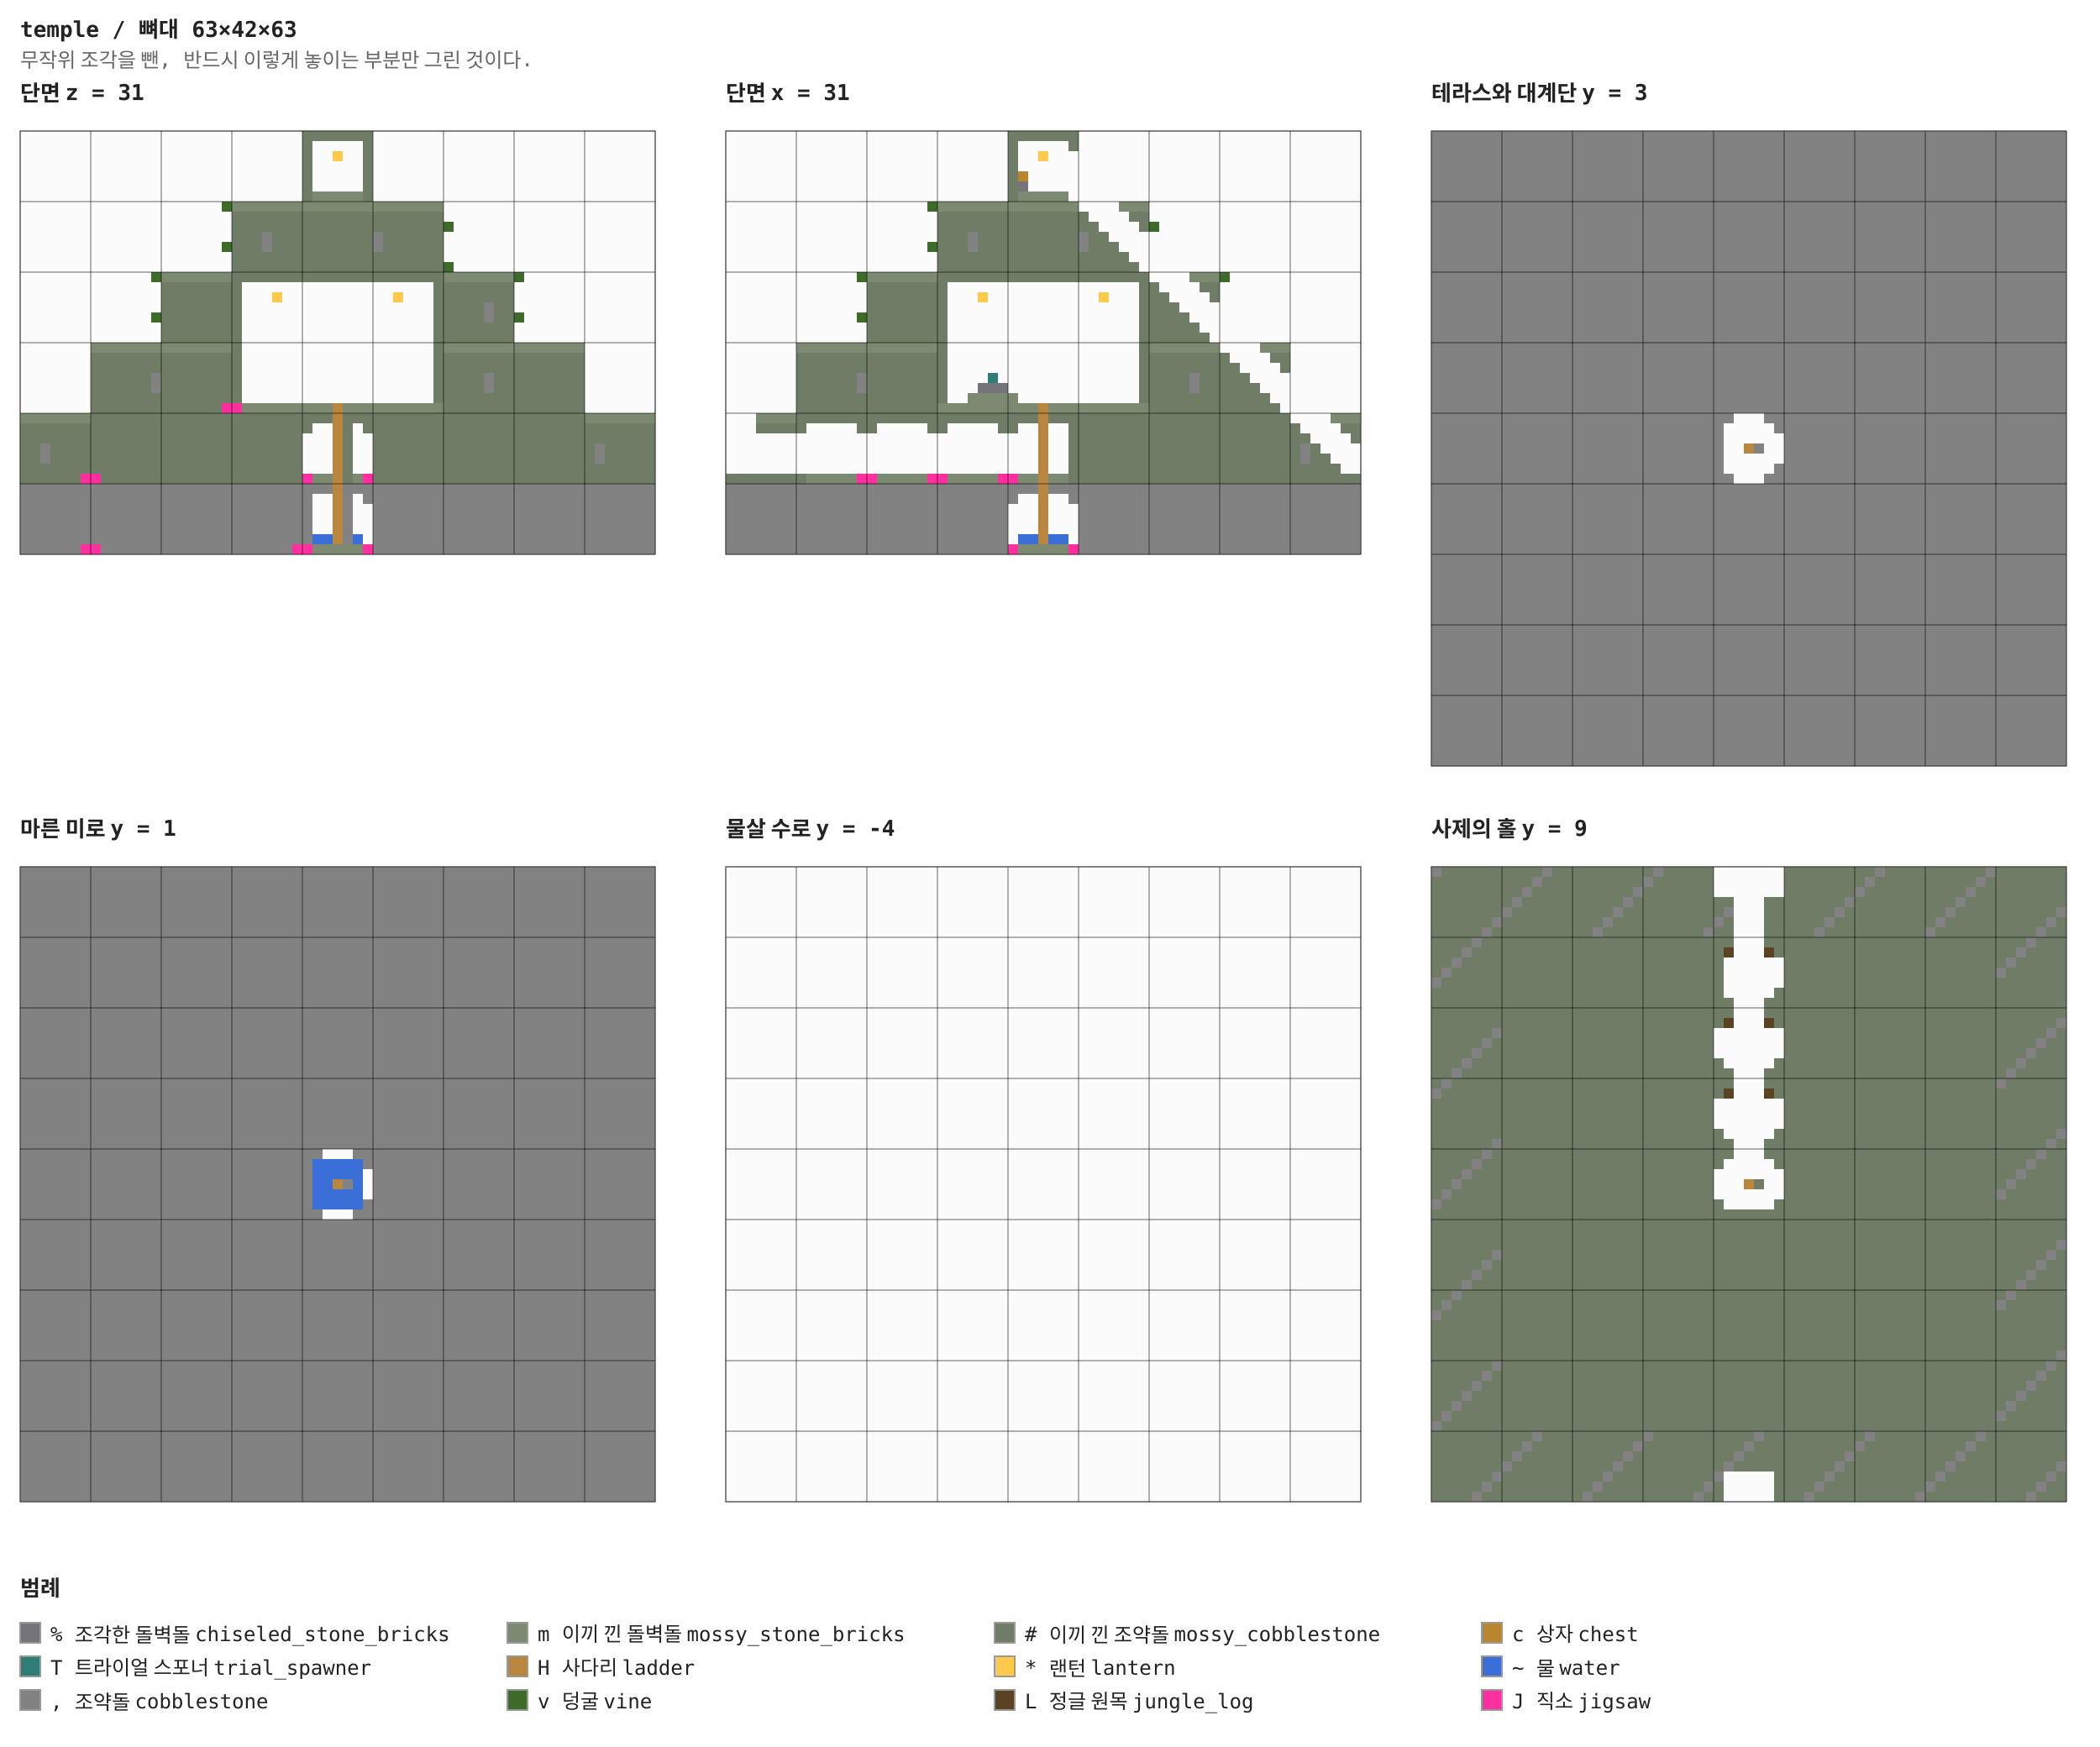
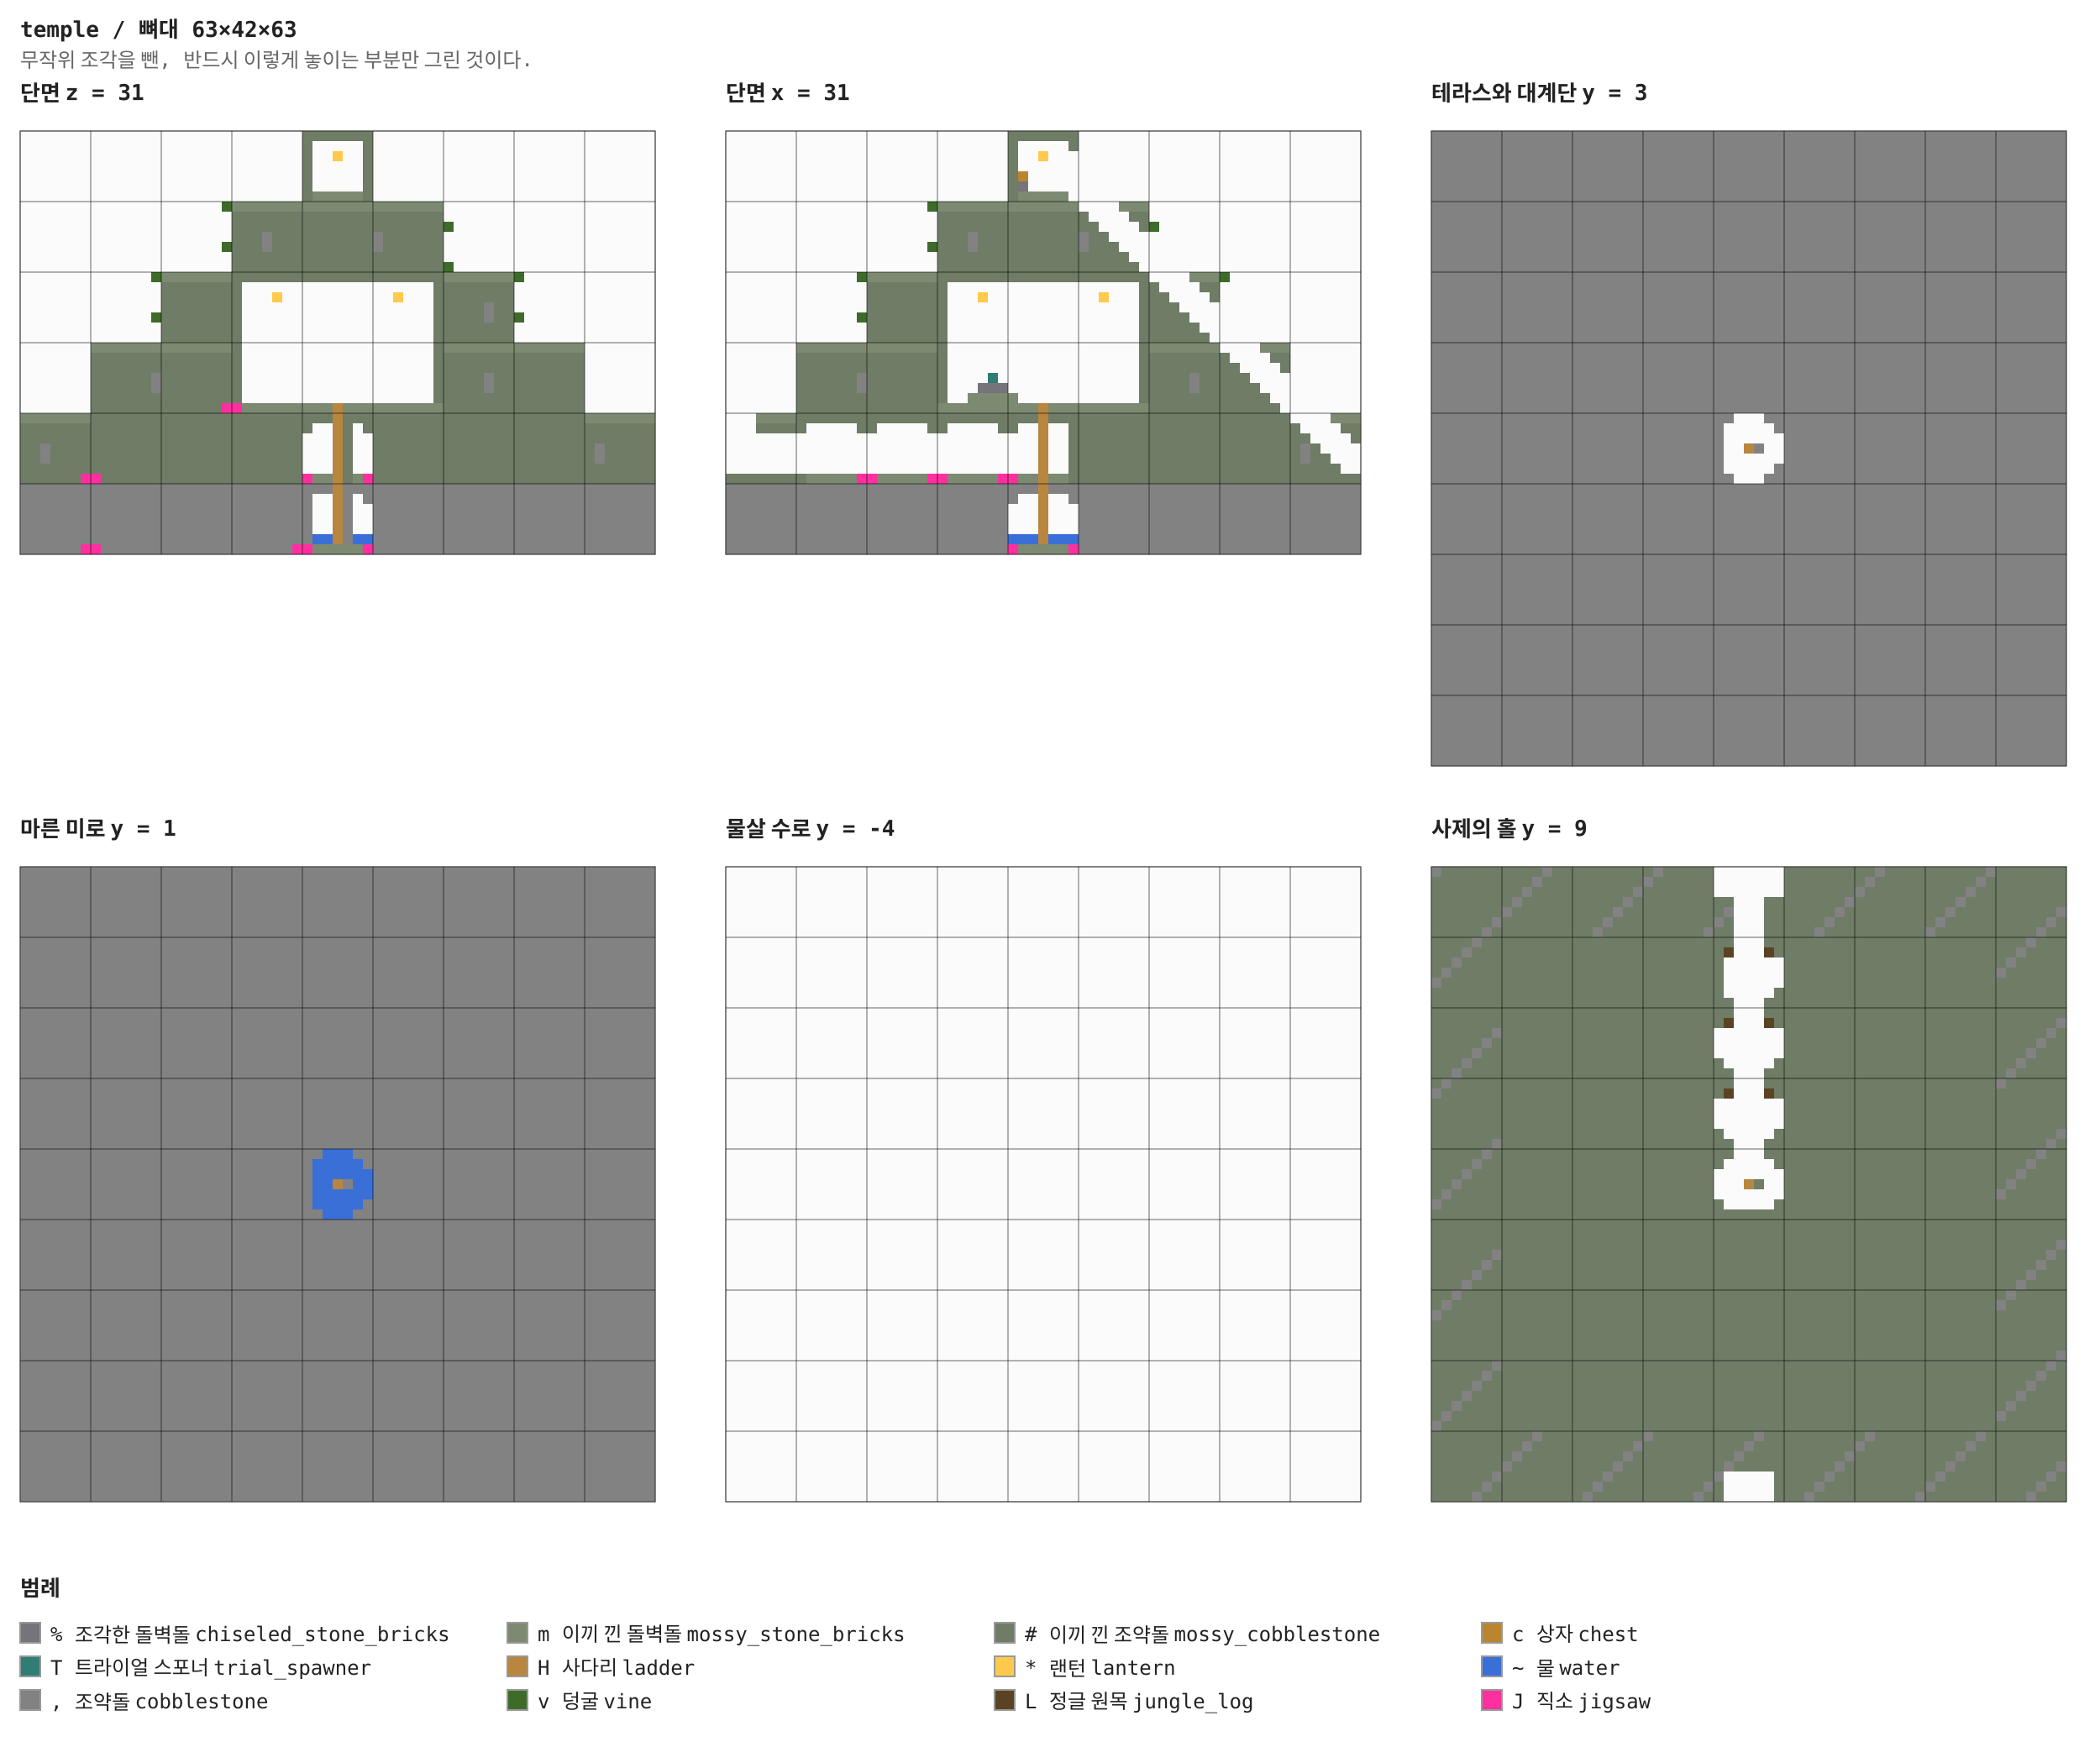
<svg xmlns="http://www.w3.org/2000/svg" width="1250" height="1040" viewBox="0 0 1250 1040" shape-rendering="crispEdges" font-family="Consolas,'Malgun Gothic','Noto Sans KR',monospace">
  <style>text{fill:#222;shape-rendering:auto}.cap{font-size:13px;font-weight:bold}.leg{font-size:12px}.sub{font-size:12px;fill:#666}.tick{font-size:8px;fill:#999;text-anchor:middle}.arrow{font-size:10px;fill:#fff;text-anchor:middle}.fine{stroke:#000;stroke-opacity:.07;stroke-width:1;fill:none}.grid{stroke:#000;stroke-opacity:.30;stroke-width:1}</style>
  <rect width="100%" height="100%" fill="#fff" />
  <text x="12" y="22" class="cap" font-size="16">temple / 뼈대   63×42×63</text>
  <text x="12" y="40" class="sub">무작위 조각을 뺀, 반드시 이렇게 놓이는 부분만 그린 것이다.</text>
  <text x="12" y="60" class="cap">단면 z = 31</text>
  <rect x="12" y="78" width="378" height="252" fill="#fbfbfb" stroke="#bbb" />
  <path transform="translate(12,78) scale(6)" fill="#6f7c66" d="M28 0h7v1h-7zM28 1h1v1h-1zM34 1h1v1h-1zM28 2h1v1h-1zM34 2h1v1h-1zM28 3h1v1h-1zM34 3h1v1h-1zM28 4h1v1h-1zM34 4h1v1h-1zM28 5h1v1h-1zM34 5h1v1h-1zM28 6h1v1h-1zM34 6h1v1h-1zM21 8h21v1h-21zM21 9h21v1h-21zM21 10h3v1h-3zM25 10h10v1h-10zM36 10h6v1h-6zM21 11h3v1h-3zM25 11h10v1h-10zM36 11h6v1h-6zM21 12h21v1h-21zM21 13h21v1h-21zM21 14h21v1h-21zM14 15h8v1h-8zM41 15h8v1h-8zM14 16h8v1h-8zM41 16h8v1h-8zM14 17h8v1h-8zM41 17h5v1h-5zM47 17h2v1h-2zM14 18h8v1h-8zM41 18h5v1h-5zM47 18h2v1h-2zM14 19h8v1h-8zM41 19h8v1h-8zM14 20h8v1h-8zM41 20h8v1h-8zM21 21h1v1h-1zM41 21h1v1h-1zM7 22h15v1h-15zM41 22h15v1h-15zM7 23h15v1h-15zM41 23h15v1h-15zM7 24h6v1h-6zM14 24h8v1h-8zM41 24h5v1h-5zM47 24h9v1h-9zM7 25h6v1h-6zM14 25h8v1h-8zM41 25h5v1h-5zM47 25h9v1h-9zM7 26h15v1h-15zM41 26h15v1h-15zM7 27h13v1h-13zM42 27h14v1h-14zM7 28h24v1h-24zM32 28h24v1h-24zM0 29h29v1h-29zM32 29h1v1h-1zM34 29h29v1h-29zM0 30h28v1h-28zM32 30h1v1h-1zM35 30h28v1h-28zM0 31h2v1h-2zM3 31h25v1h-25zM32 31h1v1h-1zM35 31h22v1h-22zM58 31h5v1h-5zM0 32h2v1h-2zM3 32h25v1h-25zM32 32h1v1h-1zM35 32h22v1h-22zM58 32h5v1h-5zM0 33h28v1h-28zM32 33h1v1h-1zM35 33h28v1h-28zM0 34h6v1h-6zM8 34h20v1h-20zM32 34h1v1h-1zM35 34h28v1h-28z" />
  <path transform="translate(12,78) scale(6)" fill="#ffc94d" d="M31 2h1v1h-1zM25 16h1v1h-1zM37 16h1v1h-1z" />
  <path transform="translate(12,78) scale(6)" fill="#7c8a72" d="M29 6h5v1h-5zM21 7h21v1h-21zM14 14h7v1h-7zM42 14h7v1h-7zM7 21h14v1h-14zM42 21h14v1h-14zM22 27h9v1h-9zM32 27h10v1h-10zM0 28h7v1h-7zM56 28h7v1h-7zM29 34h2v1h-2zM33 34h1v1h-1zM29 41h5v1h-5z" />
  <path transform="translate(12,78) scale(6)" fill="#3f6b2a" d="M20 7h1v1h-1zM42 9h1v1h-1zM20 11h1v1h-1zM42 13h1v1h-1zM13 14h1v1h-1zM49 14h1v1h-1zM13 18h1v1h-1zM49 18h1v1h-1z" />
  <path transform="translate(12,78) scale(6)" fill="#828282" d="M24 10h1v1h-1zM35 10h1v1h-1zM24 11h1v1h-1zM35 11h1v1h-1zM46 17h1v1h-1zM46 18h1v1h-1zM13 24h1v1h-1zM46 24h1v1h-1zM13 25h1v1h-1zM46 25h1v1h-1zM2 31h1v1h-1zM57 31h1v1h-1zM2 32h1v1h-1zM57 32h1v1h-1zM0 35h31v1h-31zM32 35h31v1h-31zM0 36h29v1h-29zM32 36h1v1h-1zM34 36h29v1h-29zM0 37h29v1h-29zM32 37h1v1h-1zM35 37h28v1h-28zM0 38h29v1h-29zM32 38h1v1h-1zM35 38h28v1h-28zM0 39h29v1h-29zM32 39h1v1h-1zM35 39h28v1h-28zM0 40h29v1h-29zM32 40h1v1h-1zM35 40h28v1h-28zM0 41h6v1h-6zM8 41h19v1h-19zM35 41h28v1h-28z" />
  <path transform="translate(12,78) scale(6)" fill="#ff2fa0" d="M20 27h2v1h-2zM6 34h2v1h-2zM28 34h1v1h-1zM34 34h1v1h-1zM6 41h2v1h-2zM27 41h2v1h-2zM34 41h1v1h-1z" />
  <path transform="translate(12,78) scale(6)" fill="#b8863f" d="M31 27h1v1h-1zM31 28h1v1h-1zM31 29h1v1h-1zM31 30h1v1h-1zM31 31h1v1h-1zM31 32h1v1h-1zM31 33h1v1h-1zM31 34h1v1h-1zM31 35h1v1h-1zM31 36h1v1h-1zM31 37h1v1h-1zM31 38h1v1h-1zM31 39h1v1h-1zM31 40h1v1h-1z" />
-   <path transform="translate(12,78) scale(6)" fill="#3a6fd8" d="M29 40h2v1h-2zM33 40h1v1h-1z" />
+   <path transform="translate(12,78) scale(6)" fill="#3a6fd8" d="M29 40h2v1h-2zM33 40h2v1h-2z" />
  <line x1="12" y1="78" x2="12" y2="330" class="grid" />
  <line x1="54" y1="78" x2="54" y2="330" class="grid" />
  <line x1="96" y1="78" x2="96" y2="330" class="grid" />
  <line x1="138" y1="78" x2="138" y2="330" class="grid" />
  <line x1="180" y1="78" x2="180" y2="330" class="grid" />
  <line x1="222" y1="78" x2="222" y2="330" class="grid" />
  <line x1="264" y1="78" x2="264" y2="330" class="grid" />
  <line x1="306" y1="78" x2="306" y2="330" class="grid" />
  <line x1="348" y1="78" x2="348" y2="330" class="grid" />
  <line x1="390" y1="78" x2="390" y2="330" class="grid" />
  <line x1="12" y1="78" x2="390" y2="78" class="grid" />
  <line x1="12" y1="120" x2="390" y2="120" class="grid" />
  <line x1="12" y1="162" x2="390" y2="162" class="grid" />
  <line x1="12" y1="204" x2="390" y2="204" class="grid" />
  <line x1="12" y1="246" x2="390" y2="246" class="grid" />
  <line x1="12" y1="288" x2="390" y2="288" class="grid" />
  <line x1="12" y1="330" x2="390" y2="330" class="grid" />
  <text x="432" y="60" class="cap">단면 x = 31</text>
  <rect x="432" y="78" width="378" height="252" fill="#fbfbfb" stroke="#bbb" />
  <path transform="translate(432,78) scale(6)" fill="#6f7c66" d="M28 0h7v1h-7zM28 1h1v1h-1zM34 1h1v1h-1zM28 2h1v1h-1zM28 3h1v1h-1zM28 4h1v1h-1zM28 5h1v1h-1zM28 6h1v1h-1zM21 8h15v1h-15zM40 8h2v1h-2zM21 9h16v1h-16zM41 9h1v1h-1zM21 10h3v1h-3zM25 10h10v1h-10zM36 10h2v1h-2zM21 11h3v1h-3zM25 11h10v1h-10zM36 11h3v1h-3zM21 12h19v1h-19zM21 13h20v1h-20zM21 14h21v1h-21zM14 15h8v1h-8zM41 15h2v1h-2zM47 15h2v1h-2zM14 16h8v1h-8zM41 16h3v1h-3zM48 16h1v1h-1zM14 17h8v1h-8zM41 17h4v1h-4zM14 18h8v1h-8zM41 18h5v1h-5zM14 19h8v1h-8zM41 19h6v1h-6zM14 20h8v1h-8zM41 20h7v1h-7zM21 21h1v1h-1zM41 21h1v1h-1zM7 22h15v1h-15zM41 22h9v1h-9zM54 22h2v1h-2zM7 23h15v1h-15zM41 23h10v1h-10zM55 23h1v1h-1zM7 24h6v1h-6zM14 24h8v1h-8zM41 24h5v1h-5zM47 24h5v1h-5zM7 25h6v1h-6zM14 25h8v1h-8zM41 25h5v1h-5zM47 25h6v1h-6zM7 26h15v1h-15zM41 26h13v1h-13zM7 27h14v1h-14zM42 27h13v1h-13zM7 28h24v1h-24zM32 28h24v1h-24zM3 29h5v1h-5zM13 29h2v1h-2zM20 29h2v1h-2zM27 29h2v1h-2zM34 29h23v1h-23zM61 29h2v1h-2zM34 30h24v1h-24zM62 30h1v1h-1zM34 31h23v1h-23zM58 31h1v1h-1zM34 32h23v1h-23zM58 32h2v1h-2zM34 33h27v1h-27zM0 34h8v1h-8zM34 34h29v1h-29z" />
  <path transform="translate(432,78) scale(6)" fill="#ffc94d" d="M31 2h1v1h-1zM25 16h1v1h-1zM37 16h1v1h-1z" />
  <path transform="translate(432,78) scale(6)" fill="#b9852f" d="M29 4h1v1h-1z" />
  <path transform="translate(432,78) scale(6)" fill="#74747a" d="M29 5h1v1h-1zM25 25h3v1h-3z" />
  <path transform="translate(432,78) scale(6)" fill="#7c8a72" d="M29 6h5v1h-5zM21 7h14v1h-14zM39 7h3v1h-3zM14 14h7v1h-7zM46 14h3v1h-3zM7 21h14v1h-14zM42 21h7v1h-7zM53 21h3v1h-3zM24 26h5v1h-5zM21 27h10v1h-10zM32 27h10v1h-10zM3 28h4v1h-4zM60 28h3v1h-3zM8 34h5v1h-5zM15 34h5v1h-5zM22 34h5v1h-5zM29 34h2v1h-2zM32 34h2v1h-2zM29 41h5v1h-5z" />
  <path transform="translate(432,78) scale(6)" fill="#3f6b2a" d="M20 7h1v1h-1zM42 9h1v1h-1zM20 11h1v1h-1zM13 14h1v1h-1zM49 14h1v1h-1zM13 18h1v1h-1z" />
  <path transform="translate(432,78) scale(6)" fill="#828282" d="M24 10h1v1h-1zM35 10h1v1h-1zM24 11h1v1h-1zM35 11h1v1h-1zM13 24h1v1h-1zM46 24h1v1h-1zM13 25h1v1h-1zM46 25h1v1h-1zM57 31h1v1h-1zM57 32h1v1h-1zM0 35h31v1h-31zM32 35h31v1h-31zM0 36h29v1h-29zM34 36h29v1h-29zM0 37h28v1h-28zM35 37h28v1h-28zM0 38h28v1h-28zM35 38h28v1h-28zM0 39h28v1h-28zM35 39h28v1h-28zM0 40h28v1h-28zM35 40h28v1h-28zM0 41h28v1h-28zM35 41h28v1h-28z" />
  <path transform="translate(432,78) scale(6)" fill="#2f7d74" d="M26 24h1v1h-1z" />
  <path transform="translate(432,78) scale(6)" fill="#b8863f" d="M31 27h1v1h-1zM31 28h1v1h-1zM31 29h1v1h-1zM31 30h1v1h-1zM31 31h1v1h-1zM31 32h1v1h-1zM31 33h1v1h-1zM31 34h1v1h-1zM31 35h1v1h-1zM31 36h1v1h-1zM31 37h1v1h-1zM31 38h1v1h-1zM31 39h1v1h-1zM31 40h1v1h-1z" />
  <path transform="translate(432,78) scale(6)" fill="#ff2fa0" d="M13 34h2v1h-2zM20 34h2v1h-2zM27 34h2v1h-2zM28 41h1v1h-1zM34 41h1v1h-1z" />
-   <path transform="translate(432,78) scale(6)" fill="#3a6fd8" d="M29 40h2v1h-2zM32 40h2v1h-2z" />
+   <path transform="translate(432,78) scale(6)" fill="#3a6fd8" d="M28 40h3v1h-3zM32 40h3v1h-3z" />
  <line x1="432" y1="78" x2="432" y2="330" class="grid" />
  <line x1="474" y1="78" x2="474" y2="330" class="grid" />
  <line x1="516" y1="78" x2="516" y2="330" class="grid" />
  <line x1="558" y1="78" x2="558" y2="330" class="grid" />
  <line x1="600" y1="78" x2="600" y2="330" class="grid" />
  <line x1="642" y1="78" x2="642" y2="330" class="grid" />
  <line x1="684" y1="78" x2="684" y2="330" class="grid" />
  <line x1="726" y1="78" x2="726" y2="330" class="grid" />
  <line x1="768" y1="78" x2="768" y2="330" class="grid" />
  <line x1="810" y1="78" x2="810" y2="330" class="grid" />
  <line x1="432" y1="78" x2="810" y2="78" class="grid" />
  <line x1="432" y1="120" x2="810" y2="120" class="grid" />
  <line x1="432" y1="162" x2="810" y2="162" class="grid" />
  <line x1="432" y1="204" x2="810" y2="204" class="grid" />
  <line x1="432" y1="246" x2="810" y2="246" class="grid" />
  <line x1="432" y1="288" x2="810" y2="288" class="grid" />
  <line x1="432" y1="330" x2="810" y2="330" class="grid" />
  <text x="852" y="60" class="cap">테라스와 대계단  y = 3</text>
  <rect x="852" y="78" width="378" height="378" fill="#fbfbfb" stroke="#bbb" />
  <path transform="translate(852,78) scale(6)" fill="#828282" d="M0 0h63v1h-63zM0 1h63v1h-63zM0 2h63v1h-63zM0 3h63v1h-63zM0 4h63v1h-63zM0 5h63v1h-63zM0 6h63v1h-63zM0 7h63v1h-63zM0 8h63v1h-63zM0 9h63v1h-63zM0 10h63v1h-63zM0 11h63v1h-63zM0 12h63v1h-63zM0 13h63v1h-63zM0 14h63v1h-63zM0 15h63v1h-63zM0 16h63v1h-63zM0 17h63v1h-63zM0 18h63v1h-63zM0 19h63v1h-63zM0 20h63v1h-63zM0 21h63v1h-63zM0 22h63v1h-63zM0 23h63v1h-63zM0 24h63v1h-63zM0 25h63v1h-63zM0 26h63v1h-63zM0 27h63v1h-63zM0 28h30v1h-30zM33 28h30v1h-30zM0 29h29v1h-29zM34 29h29v1h-29zM0 30h29v1h-29zM35 30h28v1h-28zM0 31h29v1h-29zM32 31h1v1h-1zM35 31h28v1h-28zM0 32h29v1h-29zM35 32h28v1h-28zM0 33h29v1h-29zM34 33h29v1h-29zM0 34h30v1h-30zM33 34h30v1h-30zM0 35h63v1h-63zM0 36h63v1h-63zM0 37h63v1h-63zM0 38h63v1h-63zM0 39h63v1h-63zM0 40h63v1h-63zM0 41h63v1h-63zM0 42h63v1h-63zM0 43h63v1h-63zM0 44h63v1h-63zM0 45h63v1h-63zM0 46h63v1h-63zM0 47h63v1h-63zM0 48h63v1h-63zM0 49h63v1h-63zM0 50h63v1h-63zM0 51h63v1h-63zM0 52h63v1h-63zM0 53h63v1h-63zM0 54h63v1h-63zM0 55h63v1h-63zM0 56h63v1h-63zM0 57h63v1h-63zM0 58h63v1h-63zM0 59h63v1h-63zM0 60h63v1h-63zM0 61h63v1h-63zM0 62h63v1h-63z" />
  <path transform="translate(852,78) scale(6)" fill="#b8863f" d="M31 31h1v1h-1z" />
  <line x1="852" y1="78" x2="852" y2="456" class="grid" />
  <line x1="894" y1="78" x2="894" y2="456" class="grid" />
  <line x1="936" y1="78" x2="936" y2="456" class="grid" />
  <line x1="978" y1="78" x2="978" y2="456" class="grid" />
  <line x1="1020" y1="78" x2="1020" y2="456" class="grid" />
  <line x1="1062" y1="78" x2="1062" y2="456" class="grid" />
  <line x1="1104" y1="78" x2="1104" y2="456" class="grid" />
  <line x1="1146" y1="78" x2="1146" y2="456" class="grid" />
  <line x1="1188" y1="78" x2="1188" y2="456" class="grid" />
  <line x1="1230" y1="78" x2="1230" y2="456" class="grid" />
  <line x1="852" y1="78" x2="1230" y2="78" class="grid" />
  <line x1="852" y1="120" x2="1230" y2="120" class="grid" />
  <line x1="852" y1="162" x2="1230" y2="162" class="grid" />
  <line x1="852" y1="204" x2="1230" y2="204" class="grid" />
  <line x1="852" y1="246" x2="1230" y2="246" class="grid" />
  <line x1="852" y1="288" x2="1230" y2="288" class="grid" />
  <line x1="852" y1="330" x2="1230" y2="330" class="grid" />
  <line x1="852" y1="372" x2="1230" y2="372" class="grid" />
  <line x1="852" y1="414" x2="1230" y2="414" class="grid" />
  <line x1="852" y1="456" x2="1230" y2="456" class="grid" />
  <text x="12" y="498" class="cap">마른 미로  y = 1</text>
  <rect x="12" y="516" width="378" height="378" fill="#fbfbfb" stroke="#bbb" />
  <path transform="translate(12,516) scale(6)" fill="#828282" d="M0 0h63v1h-63zM0 1h63v1h-63zM0 2h63v1h-63zM0 3h63v1h-63zM0 4h63v1h-63zM0 5h63v1h-63zM0 6h63v1h-63zM0 7h63v1h-63zM0 8h63v1h-63zM0 9h63v1h-63zM0 10h63v1h-63zM0 11h63v1h-63zM0 12h63v1h-63zM0 13h63v1h-63zM0 14h63v1h-63zM0 15h63v1h-63zM0 16h63v1h-63zM0 17h63v1h-63zM0 18h63v1h-63zM0 19h63v1h-63zM0 20h63v1h-63zM0 21h63v1h-63zM0 22h63v1h-63zM0 23h63v1h-63zM0 24h63v1h-63zM0 25h63v1h-63zM0 26h63v1h-63zM0 27h63v1h-63zM0 28h30v1h-30zM33 28h30v1h-30zM0 29h29v1h-29zM34 29h29v1h-29zM0 30h29v1h-29zM35 30h28v1h-28zM0 31h29v1h-29zM32 31h1v1h-1zM35 31h28v1h-28zM0 32h29v1h-29zM35 32h28v1h-28zM0 33h29v1h-29zM34 33h29v1h-29zM0 34h30v1h-30zM33 34h30v1h-30zM0 35h63v1h-63zM0 36h63v1h-63zM0 37h63v1h-63zM0 38h63v1h-63zM0 39h63v1h-63zM0 40h63v1h-63zM0 41h63v1h-63zM0 42h63v1h-63zM0 43h63v1h-63zM0 44h63v1h-63zM0 45h63v1h-63zM0 46h63v1h-63zM0 47h63v1h-63zM0 48h63v1h-63zM0 49h63v1h-63zM0 50h63v1h-63zM0 51h63v1h-63zM0 52h63v1h-63zM0 53h63v1h-63zM0 54h63v1h-63zM0 55h63v1h-63zM0 56h63v1h-63zM0 57h63v1h-63zM0 58h63v1h-63zM0 59h63v1h-63zM0 60h63v1h-63zM0 61h63v1h-63zM0 62h63v1h-63z" />
-   <path transform="translate(12,516) scale(6)" fill="#3a6fd8" d="M29 29h5v1h-5zM29 30h5v1h-5zM29 31h2v1h-2zM33 31h1v1h-1zM29 32h5v1h-5zM29 33h5v1h-5z" />
+   <path transform="translate(12,516) scale(6)" fill="#3a6fd8" d="M30 28h3v1h-3zM29 29h5v1h-5zM29 30h6v1h-6zM29 31h2v1h-2zM33 31h2v1h-2zM29 32h6v1h-6zM29 33h5v1h-5zM30 34h3v1h-3z" />
  <path transform="translate(12,516) scale(6)" fill="#b8863f" d="M31 31h1v1h-1z" />
  <line x1="12" y1="516" x2="12" y2="894" class="grid" />
  <line x1="54" y1="516" x2="54" y2="894" class="grid" />
  <line x1="96" y1="516" x2="96" y2="894" class="grid" />
  <line x1="138" y1="516" x2="138" y2="894" class="grid" />
  <line x1="180" y1="516" x2="180" y2="894" class="grid" />
  <line x1="222" y1="516" x2="222" y2="894" class="grid" />
  <line x1="264" y1="516" x2="264" y2="894" class="grid" />
  <line x1="306" y1="516" x2="306" y2="894" class="grid" />
  <line x1="348" y1="516" x2="348" y2="894" class="grid" />
  <line x1="390" y1="516" x2="390" y2="894" class="grid" />
  <line x1="12" y1="516" x2="390" y2="516" class="grid" />
  <line x1="12" y1="558" x2="390" y2="558" class="grid" />
  <line x1="12" y1="600" x2="390" y2="600" class="grid" />
  <line x1="12" y1="642" x2="390" y2="642" class="grid" />
  <line x1="12" y1="684" x2="390" y2="684" class="grid" />
  <line x1="12" y1="726" x2="390" y2="726" class="grid" />
  <line x1="12" y1="768" x2="390" y2="768" class="grid" />
  <line x1="12" y1="810" x2="390" y2="810" class="grid" />
  <line x1="12" y1="852" x2="390" y2="852" class="grid" />
  <line x1="12" y1="894" x2="390" y2="894" class="grid" />
  <text x="432" y="498" class="cap">물살 수로  y = -4</text>
  <rect x="432" y="516" width="378" height="378" fill="#fbfbfb" stroke="#bbb" />
  <line x1="432" y1="516" x2="432" y2="894" class="grid" />
  <line x1="474" y1="516" x2="474" y2="894" class="grid" />
  <line x1="516" y1="516" x2="516" y2="894" class="grid" />
  <line x1="558" y1="516" x2="558" y2="894" class="grid" />
  <line x1="600" y1="516" x2="600" y2="894" class="grid" />
  <line x1="642" y1="516" x2="642" y2="894" class="grid" />
  <line x1="684" y1="516" x2="684" y2="894" class="grid" />
  <line x1="726" y1="516" x2="726" y2="894" class="grid" />
  <line x1="768" y1="516" x2="768" y2="894" class="grid" />
  <line x1="810" y1="516" x2="810" y2="894" class="grid" />
  <line x1="432" y1="516" x2="810" y2="516" class="grid" />
  <line x1="432" y1="558" x2="810" y2="558" class="grid" />
  <line x1="432" y1="600" x2="810" y2="600" class="grid" />
  <line x1="432" y1="642" x2="810" y2="642" class="grid" />
  <line x1="432" y1="684" x2="810" y2="684" class="grid" />
  <line x1="432" y1="726" x2="810" y2="726" class="grid" />
  <line x1="432" y1="768" x2="810" y2="768" class="grid" />
  <line x1="432" y1="810" x2="810" y2="810" class="grid" />
  <line x1="432" y1="852" x2="810" y2="852" class="grid" />
  <line x1="432" y1="894" x2="810" y2="894" class="grid" />
  <text x="852" y="498" class="cap">사제의 홀  y = 9</text>
  <rect x="852" y="516" width="378" height="378" fill="#fbfbfb" stroke="#bbb" />
  <path transform="translate(852,516) scale(6)" fill="#828282" d="M0 0h1v1h-1zM11 0h1v1h-1zM22 0h1v1h-1zM44 0h1v1h-1zM55 0h1v1h-1zM10 1h1v1h-1zM21 1h1v1h-1zM43 1h1v1h-1zM54 1h1v1h-1zM9 2h1v1h-1zM20 2h1v1h-1zM42 2h1v1h-1zM53 2h1v1h-1zM8 3h1v1h-1zM19 3h1v1h-1zM41 3h1v1h-1zM52 3h1v1h-1zM7 4h1v1h-1zM18 4h1v1h-1zM29 4h1v1h-1zM40 4h1v1h-1zM51 4h1v1h-1zM62 4h1v1h-1zM6 5h1v1h-1zM17 5h1v1h-1zM28 5h1v1h-1zM39 5h1v1h-1zM50 5h1v1h-1zM61 5h1v1h-1zM5 6h1v1h-1zM16 6h1v1h-1zM27 6h1v1h-1zM38 6h1v1h-1zM49 6h1v1h-1zM60 6h1v1h-1zM4 7h1v1h-1zM59 7h1v1h-1zM3 8h1v1h-1zM58 8h1v1h-1zM2 9h1v1h-1zM57 9h1v1h-1zM1 10h1v1h-1zM56 10h1v1h-1zM0 11h1v1h-1zM62 15h1v1h-1zM6 16h1v1h-1zM61 16h1v1h-1zM5 17h1v1h-1zM60 17h1v1h-1zM4 18h1v1h-1zM59 18h1v1h-1zM3 19h1v1h-1zM58 19h1v1h-1zM2 20h1v1h-1zM57 20h1v1h-1zM1 21h1v1h-1zM56 21h1v1h-1zM0 22h1v1h-1zM62 26h1v1h-1zM6 27h1v1h-1zM61 27h1v1h-1zM5 28h1v1h-1zM60 28h1v1h-1zM4 29h1v1h-1zM59 29h1v1h-1zM3 30h1v1h-1zM58 30h1v1h-1zM2 31h1v1h-1zM57 31h1v1h-1zM1 32h1v1h-1zM56 32h1v1h-1zM0 33h1v1h-1zM62 37h1v1h-1zM6 38h1v1h-1zM61 38h1v1h-1zM5 39h1v1h-1zM60 39h1v1h-1zM4 40h1v1h-1zM59 40h1v1h-1zM3 41h1v1h-1zM58 41h1v1h-1zM2 42h1v1h-1zM57 42h1v1h-1zM1 43h1v1h-1zM56 43h1v1h-1zM0 44h1v1h-1zM62 48h1v1h-1zM6 49h1v1h-1zM61 49h1v1h-1zM5 50h1v1h-1zM60 50h1v1h-1zM4 51h1v1h-1zM59 51h1v1h-1zM3 52h1v1h-1zM58 52h1v1h-1zM2 53h1v1h-1zM57 53h1v1h-1zM1 54h1v1h-1zM56 54h1v1h-1zM0 55h1v1h-1zM10 56h1v1h-1zM21 56h1v1h-1zM32 56h1v1h-1zM43 56h1v1h-1zM54 56h1v1h-1zM9 57h1v1h-1zM20 57h1v1h-1zM31 57h1v1h-1zM42 57h1v1h-1zM53 57h1v1h-1zM8 58h1v1h-1zM19 58h1v1h-1zM30 58h1v1h-1zM41 58h1v1h-1zM52 58h1v1h-1zM7 59h1v1h-1zM18 59h1v1h-1zM29 59h1v1h-1zM40 59h1v1h-1zM51 59h1v1h-1zM62 59h1v1h-1zM6 60h1v1h-1zM17 60h1v1h-1zM28 60h1v1h-1zM39 60h1v1h-1zM50 60h1v1h-1zM61 60h1v1h-1zM5 61h1v1h-1zM16 61h1v1h-1zM27 61h1v1h-1zM38 61h1v1h-1zM49 61h1v1h-1zM60 61h1v1h-1zM4 62h1v1h-1zM15 62h1v1h-1zM26 62h1v1h-1zM37 62h1v1h-1zM48 62h1v1h-1zM59 62h1v1h-1z" />
  <path transform="translate(852,516) scale(6)" fill="#6f7c66" d="M1 0h10v1h-10zM12 0h10v1h-10zM23 0h5v1h-5zM35 0h9v1h-9zM45 0h10v1h-10zM56 0h7v1h-7zM0 1h10v1h-10zM11 1h10v1h-10zM22 1h6v1h-6zM35 1h8v1h-8zM44 1h10v1h-10zM55 1h8v1h-8zM0 2h9v1h-9zM10 2h10v1h-10zM21 2h7v1h-7zM35 2h7v1h-7zM43 2h10v1h-10zM54 2h9v1h-9zM0 3h8v1h-8zM9 3h10v1h-10zM20 3h10v1h-10zM33 3h8v1h-8zM42 3h10v1h-10zM53 3h10v1h-10zM0 4h7v1h-7zM8 4h10v1h-10zM19 4h10v1h-10zM33 4h7v1h-7zM41 4h10v1h-10zM52 4h10v1h-10zM0 5h6v1h-6zM7 5h10v1h-10zM18 5h10v1h-10zM29 5h1v1h-1zM33 5h6v1h-6zM40 5h10v1h-10zM51 5h10v1h-10zM62 5h1v1h-1zM0 6h5v1h-5zM6 6h10v1h-10zM17 6h10v1h-10zM28 6h2v1h-2zM33 6h5v1h-5zM39 6h10v1h-10zM50 6h10v1h-10zM61 6h2v1h-2zM0 7h4v1h-4zM5 7h25v1h-25zM33 7h26v1h-26zM60 7h3v1h-3zM0 8h3v1h-3zM4 8h25v1h-25zM34 8h24v1h-24zM59 8h4v1h-4zM0 9h2v1h-2zM3 9h26v1h-26zM35 9h22v1h-22zM58 9h5v1h-5zM0 10h1v1h-1zM2 10h27v1h-27zM35 10h21v1h-21zM57 10h6v1h-6zM1 11h28v1h-28zM35 11h28v1h-28zM0 12h29v1h-29zM34 12h29v1h-29zM0 13h30v1h-30zM33 13h30v1h-30zM0 14h30v1h-30zM33 14h30v1h-30zM0 15h29v1h-29zM34 15h28v1h-28zM0 16h6v1h-6zM7 16h21v1h-21zM35 16h26v1h-26zM62 16h1v1h-1zM0 17h5v1h-5zM6 17h22v1h-22zM35 17h25v1h-25zM61 17h2v1h-2zM0 18h4v1h-4zM5 18h23v1h-23zM35 18h24v1h-24zM60 18h3v1h-3zM0 19h3v1h-3zM4 19h25v1h-25zM34 19h24v1h-24zM59 19h4v1h-4zM0 20h2v1h-2zM3 20h27v1h-27zM33 20h24v1h-24zM58 20h5v1h-5zM0 21h1v1h-1zM2 21h28v1h-28zM33 21h23v1h-23zM57 21h6v1h-6zM1 22h28v1h-28zM34 22h29v1h-29zM0 23h28v1h-28zM35 23h28v1h-28zM0 24h28v1h-28zM35 24h28v1h-28zM0 25h28v1h-28zM35 25h28v1h-28zM0 26h29v1h-29zM34 26h28v1h-28zM0 27h6v1h-6zM7 27h23v1h-23zM33 27h28v1h-28zM62 27h1v1h-1zM0 28h5v1h-5zM6 28h24v1h-24zM33 28h27v1h-27zM61 28h2v1h-2zM0 29h4v1h-4zM5 29h24v1h-24zM34 29h25v1h-25zM60 29h3v1h-3zM0 30h3v1h-3zM4 30h24v1h-24zM35 30h23v1h-23zM59 30h4v1h-4zM0 31h2v1h-2zM3 31h25v1h-25zM32 31h1v1h-1zM35 31h22v1h-22zM58 31h5v1h-5zM0 32h1v1h-1zM2 32h26v1h-26zM35 32h21v1h-21zM57 32h6v1h-6zM1 33h28v1h-28zM34 33h29v1h-29zM0 34h63v1h-63zM0 35h63v1h-63zM0 36h63v1h-63zM0 37h62v1h-62zM0 38h6v1h-6zM7 38h54v1h-54zM62 38h1v1h-1zM0 39h5v1h-5zM6 39h54v1h-54zM61 39h2v1h-2zM0 40h4v1h-4zM5 40h54v1h-54zM60 40h3v1h-3zM0 41h3v1h-3zM4 41h54v1h-54zM59 41h4v1h-4zM0 42h2v1h-2zM3 42h54v1h-54zM58 42h5v1h-5zM0 43h1v1h-1zM2 43h54v1h-54zM57 43h6v1h-6zM1 44h62v1h-62zM0 45h63v1h-63zM0 46h63v1h-63zM0 47h63v1h-63zM0 48h62v1h-62zM0 49h6v1h-6zM7 49h54v1h-54zM62 49h1v1h-1zM0 50h5v1h-5zM6 50h54v1h-54zM61 50h2v1h-2zM0 51h4v1h-4zM5 51h54v1h-54zM60 51h3v1h-3zM0 52h3v1h-3zM4 52h54v1h-54zM59 52h4v1h-4zM0 53h2v1h-2zM3 53h54v1h-54zM58 53h5v1h-5zM0 54h1v1h-1zM2 54h54v1h-54zM57 54h6v1h-6zM1 55h62v1h-62zM0 56h10v1h-10zM11 56h10v1h-10zM22 56h10v1h-10zM33 56h10v1h-10zM44 56h10v1h-10zM55 56h8v1h-8zM0 57h9v1h-9zM10 57h10v1h-10zM21 57h10v1h-10zM32 57h10v1h-10zM43 57h10v1h-10zM54 57h9v1h-9zM0 58h8v1h-8zM9 58h10v1h-10zM20 58h10v1h-10zM31 58h10v1h-10zM42 58h10v1h-10zM53 58h10v1h-10zM0 59h7v1h-7zM8 59h10v1h-10zM19 59h10v1h-10zM30 59h10v1h-10zM41 59h10v1h-10zM52 59h10v1h-10zM0 60h6v1h-6zM7 60h10v1h-10zM18 60h10v1h-10zM34 60h5v1h-5zM40 60h10v1h-10zM51 60h10v1h-10zM62 60h1v1h-1zM0 61h5v1h-5zM6 61h10v1h-10zM17 61h10v1h-10zM28 61h1v1h-1zM34 61h4v1h-4zM39 61h10v1h-10zM50 61h10v1h-10zM61 61h2v1h-2zM0 62h4v1h-4zM5 62h10v1h-10zM16 62h10v1h-10zM27 62h2v1h-2zM34 62h3v1h-3zM38 62h10v1h-10zM49 62h10v1h-10zM60 62h3v1h-3z" />
  <path transform="translate(852,516) scale(6)" fill="#5a4322" d="M29 8h1v1h-1zM33 8h1v1h-1zM29 15h1v1h-1zM33 15h1v1h-1zM29 22h1v1h-1zM33 22h1v1h-1z" />
  <path transform="translate(852,516) scale(6)" fill="#b8863f" d="M31 31h1v1h-1z" />
  <line x1="852" y1="516" x2="852" y2="894" class="grid" />
  <line x1="894" y1="516" x2="894" y2="894" class="grid" />
  <line x1="936" y1="516" x2="936" y2="894" class="grid" />
  <line x1="978" y1="516" x2="978" y2="894" class="grid" />
  <line x1="1020" y1="516" x2="1020" y2="894" class="grid" />
  <line x1="1062" y1="516" x2="1062" y2="894" class="grid" />
  <line x1="1104" y1="516" x2="1104" y2="894" class="grid" />
  <line x1="1146" y1="516" x2="1146" y2="894" class="grid" />
  <line x1="1188" y1="516" x2="1188" y2="894" class="grid" />
  <line x1="1230" y1="516" x2="1230" y2="894" class="grid" />
  <line x1="852" y1="516" x2="1230" y2="516" class="grid" />
  <line x1="852" y1="558" x2="1230" y2="558" class="grid" />
  <line x1="852" y1="600" x2="1230" y2="600" class="grid" />
  <line x1="852" y1="642" x2="1230" y2="642" class="grid" />
  <line x1="852" y1="684" x2="1230" y2="684" class="grid" />
  <line x1="852" y1="726" x2="1230" y2="726" class="grid" />
  <line x1="852" y1="768" x2="1230" y2="768" class="grid" />
  <line x1="852" y1="810" x2="1230" y2="810" class="grid" />
  <line x1="852" y1="852" x2="1230" y2="852" class="grid" />
  <line x1="852" y1="894" x2="1230" y2="894" class="grid" />
  <text x="12" y="950" class="cap">범례</text>
  <rect x="12" y="966" width="12" height="12" fill="#74747a" stroke="#999" />
  <text x="30" y="977" class="leg">%  조각한 돌벽돌  chiseled_stone_bricks</text>
  <rect x="302" y="966" width="12" height="12" fill="#7c8a72" stroke="#999" />
  <text x="320" y="977" class="leg">m  이끼 낀 돌벽돌  mossy_stone_bricks</text>
  <rect x="592" y="966" width="12" height="12" fill="#6f7c66" stroke="#999" />
  <text x="610" y="977" class="leg">#  이끼 낀 조약돌  mossy_cobblestone</text>
  <rect x="882" y="966" width="12" height="12" fill="#b9852f" stroke="#999" />
  <text x="900" y="977" class="leg">c  상자  chest</text>
  <rect x="12" y="986" width="12" height="12" fill="#2f7d74" stroke="#999" />
  <text x="30" y="997" class="leg">T  트라이얼 스포너  trial_spawner</text>
  <rect x="302" y="986" width="12" height="12" fill="#b8863f" stroke="#999" />
  <text x="320" y="997" class="leg">H  사다리  ladder</text>
  <rect x="592" y="986" width="12" height="12" fill="#ffc94d" stroke="#999" />
  <text x="610" y="997" class="leg">*  랜턴  lantern</text>
  <rect x="882" y="986" width="12" height="12" fill="#3a6fd8" stroke="#999" />
  <text x="900" y="997" class="leg">~  물  water</text>
  <rect x="12" y="1006" width="12" height="12" fill="#828282" stroke="#999" />
  <text x="30" y="1017" class="leg">,  조약돌  cobblestone</text>
  <rect x="302" y="1006" width="12" height="12" fill="#3f6b2a" stroke="#999" />
  <text x="320" y="1017" class="leg">v  덩굴  vine</text>
  <rect x="592" y="1006" width="12" height="12" fill="#5a4322" stroke="#999" />
  <text x="610" y="1017" class="leg">L  정글 원목  jungle_log</text>
  <rect x="882" y="1006" width="12" height="12" fill="#ff2fa0" stroke="#999" />
  <text x="900" y="1017" class="leg">J  직소  jigsaw</text>
</svg>
